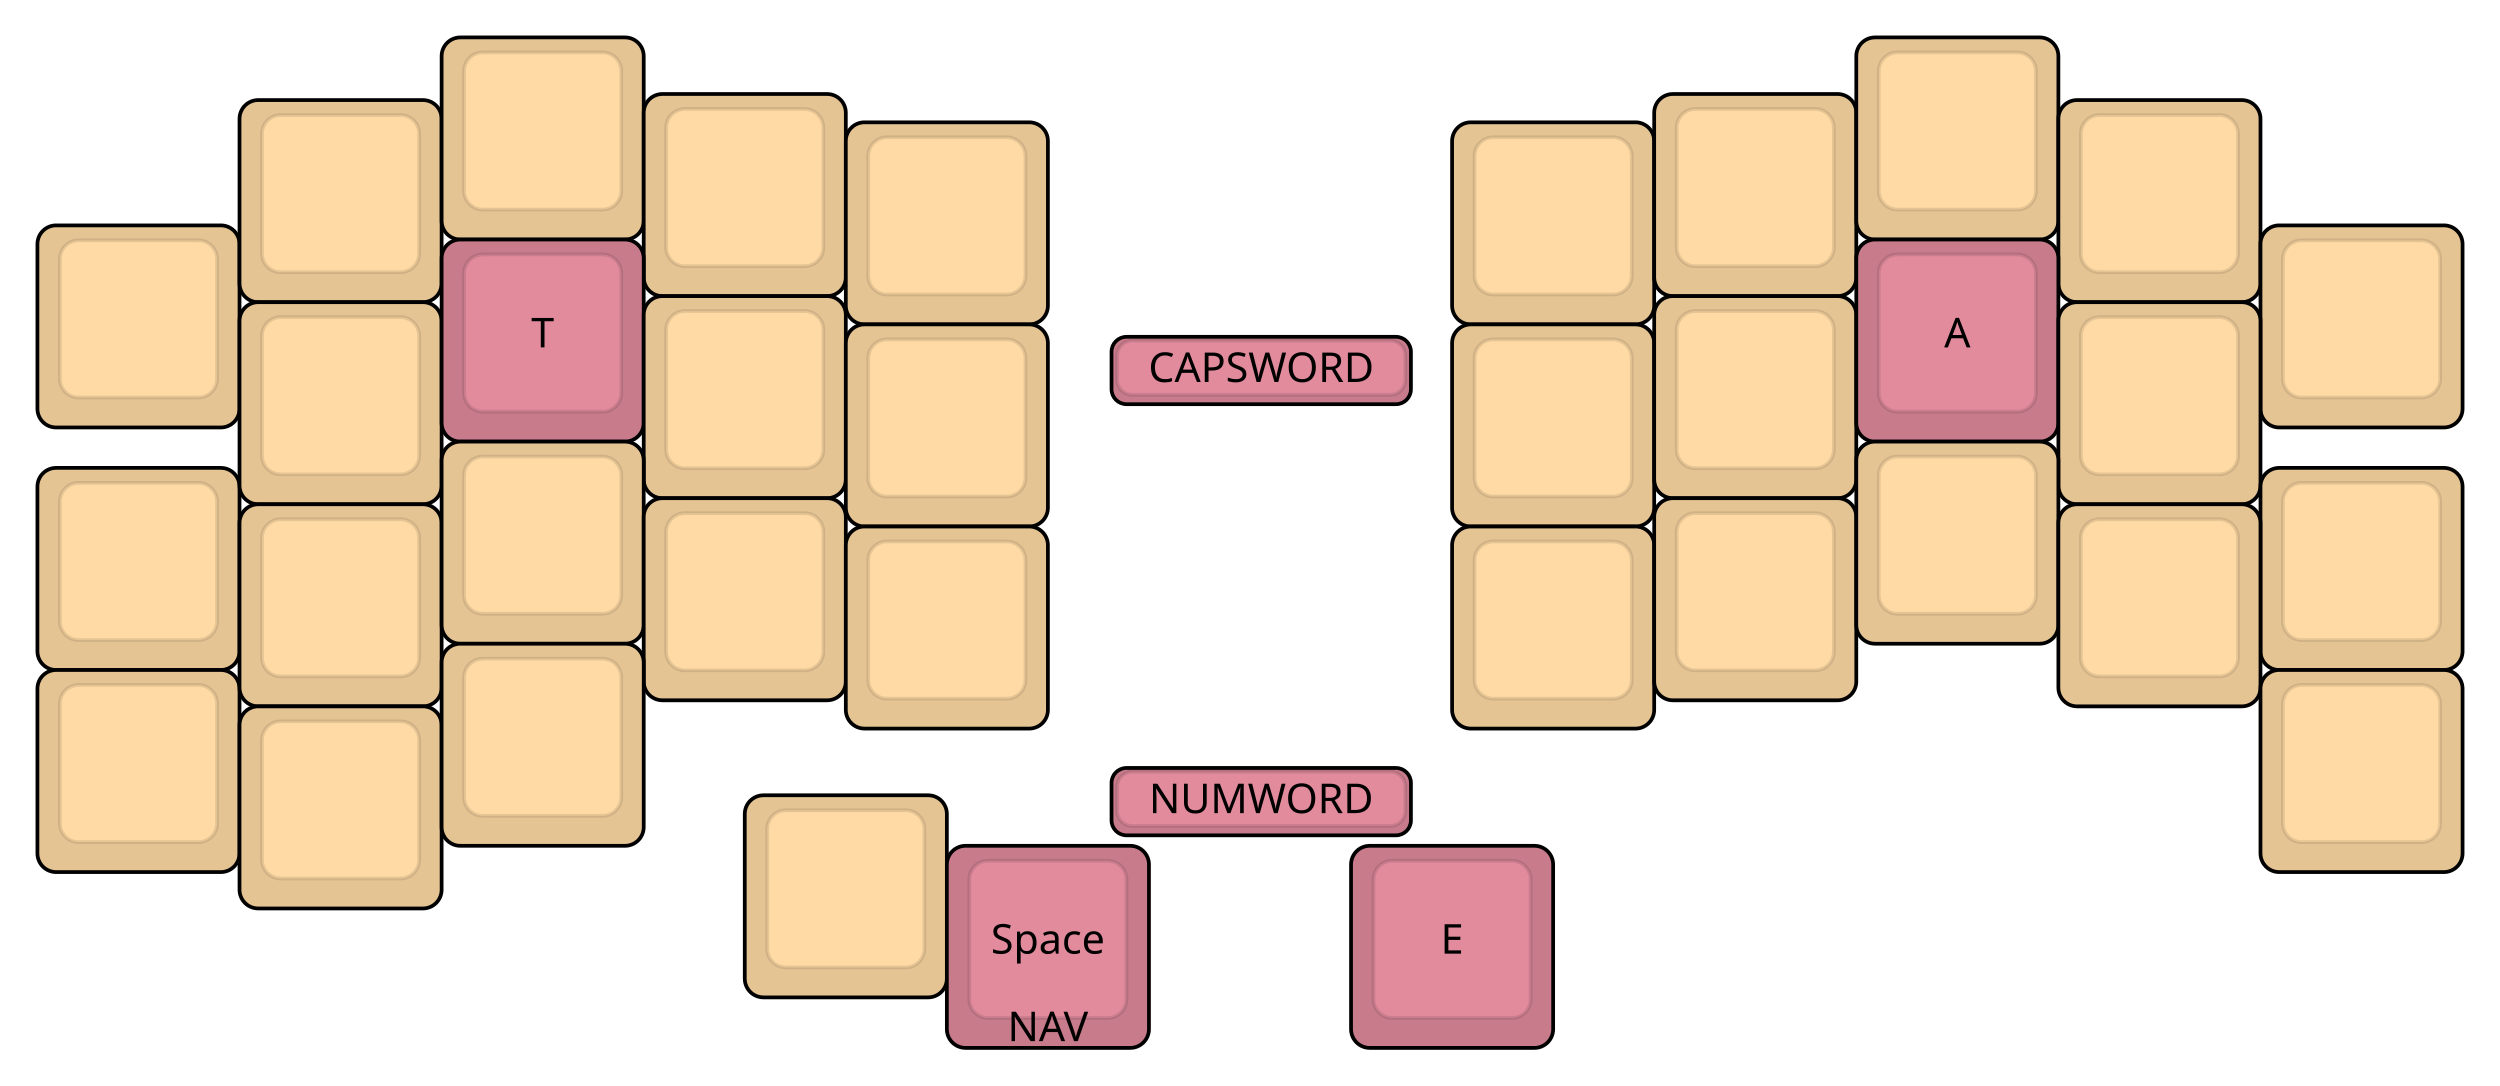
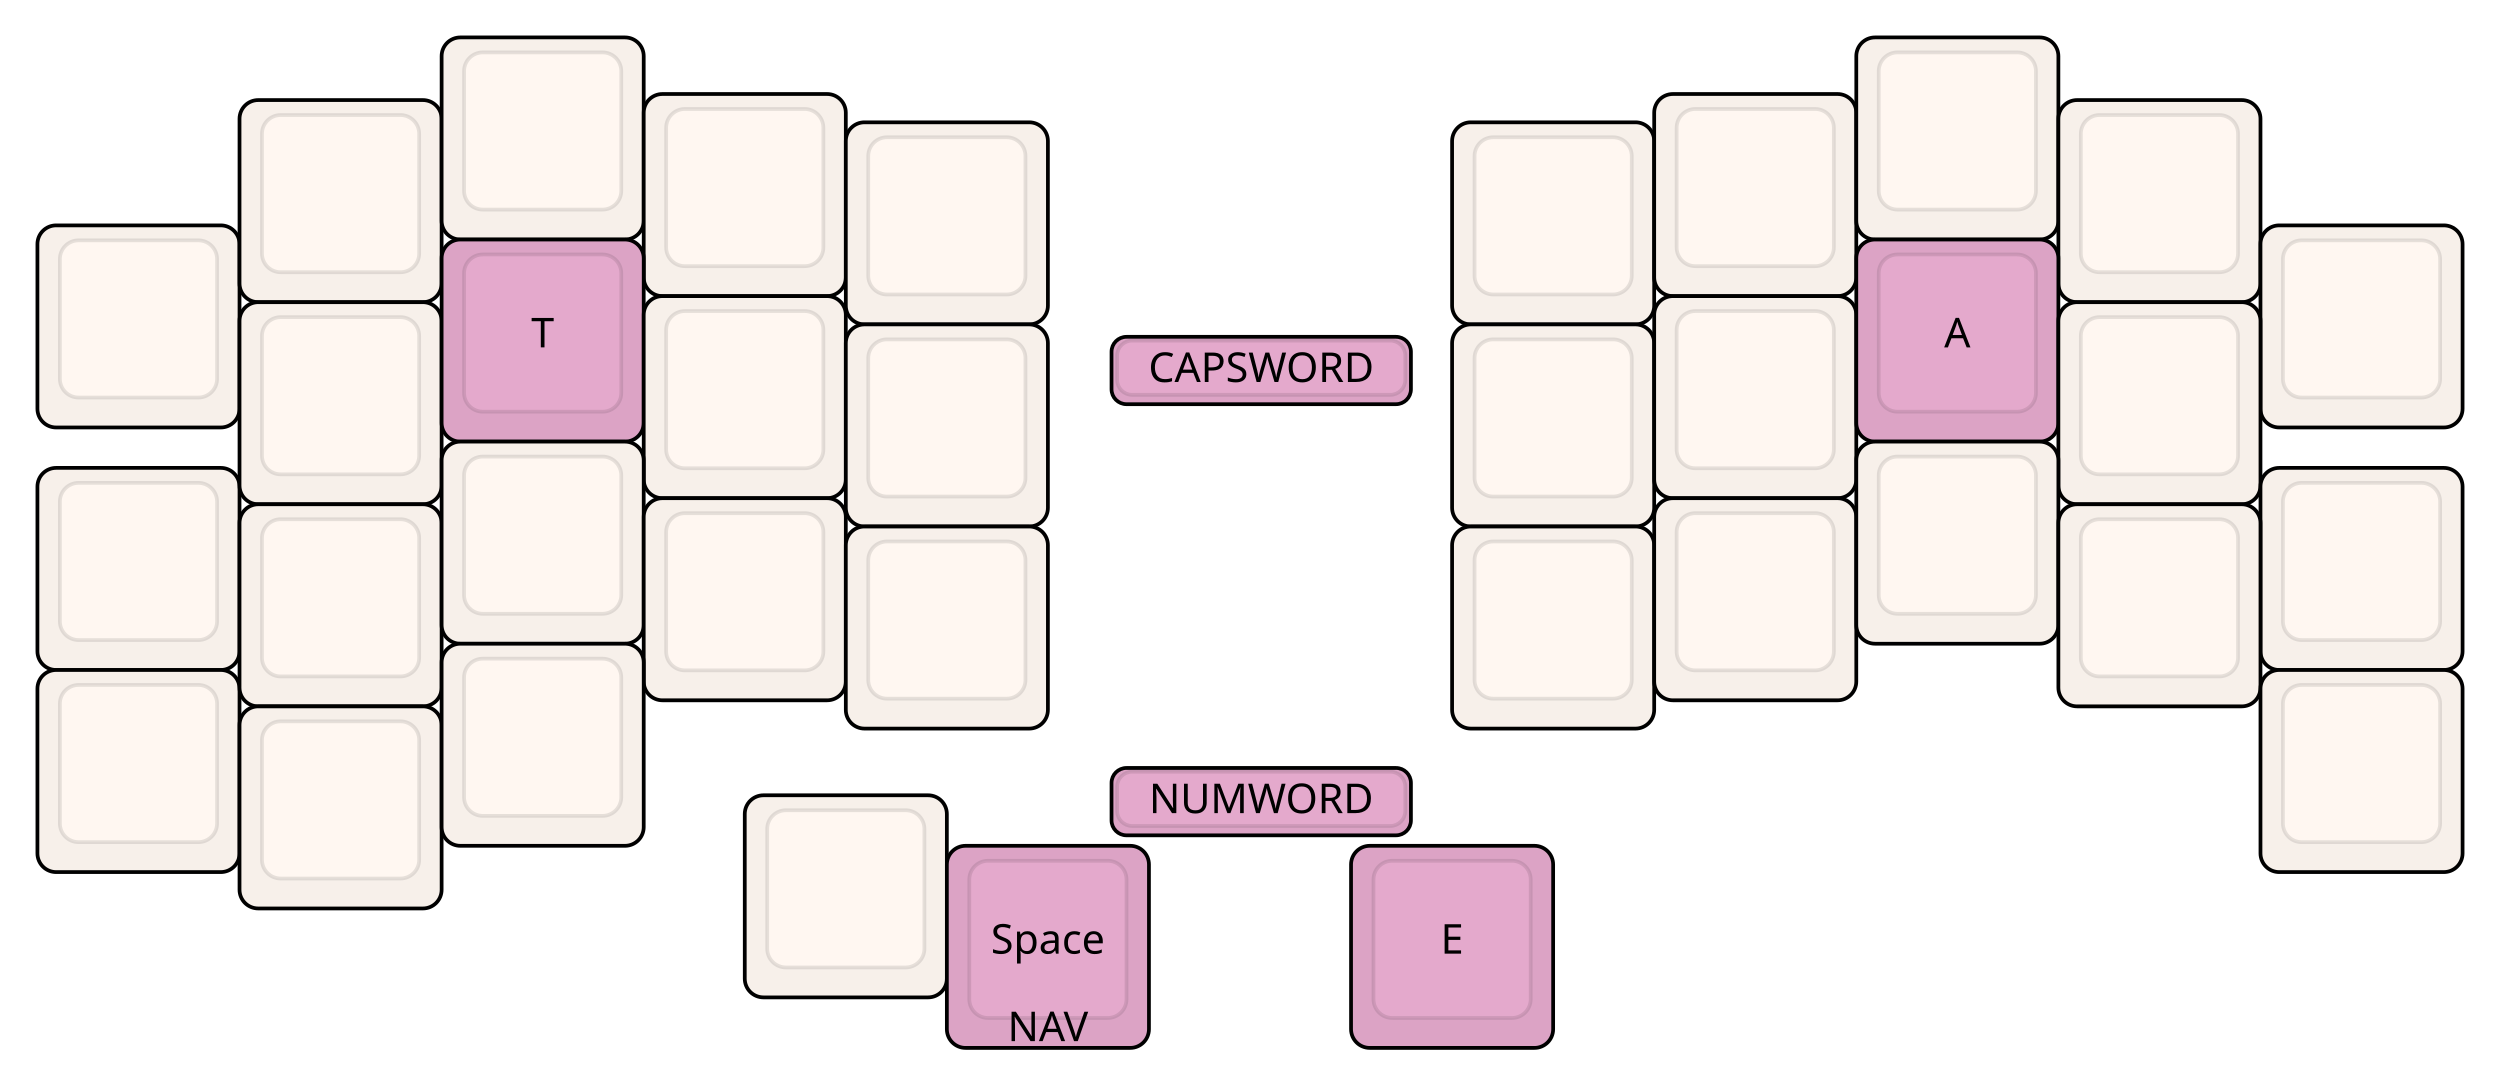
<svg xmlns="http://www.w3.org/2000/svg" width="668px" height="290x" viewBox="0 0 668 290">
  <style type="text/css">
    .keycap .border { stroke: black; stroke-width: 1; }
    .keycap .inner.border { stroke: rgba(0,0,0,.1); }
    .keycap { font-family: sans-serif; font-size: 11px}
    .combo-output { font-family: sans-serif; font-size: 16px}
    .combos .keycap { font-size: 8px}
  </style>
  <g class="keycap combo_background">
-     <rect x="10" y="60.22" width="54" height="54" rx="5" fill="#e5c494" class="outer border" />
-     <rect x="16" y="64.22" width="42" height="42" rx="5" fill="#ffdaa4" class="inner border" />
+     <rect x="10" y="60.22" width="54" height="54" rx="5" fill="#f7f0ea" class="outer border" />
+     <rect x="16" y="64.22" width="42" height="42" rx="5" fill="#fff7f1" class="inner border" />
  </g>
  <g class="keycap combo_background">
-     <rect x="64" y="26.74" width="54" height="54" rx="5" fill="#e5c494" class="outer border" />
-     <rect x="70" y="30.74" width="42" height="42" rx="5" fill="#ffdaa4" class="inner border" />
+     <rect x="64" y="26.74" width="54" height="54" rx="5" fill="#f7f0ea" class="outer border" />
+     <rect x="70" y="30.74" width="42" height="42" rx="5" fill="#fff7f1" class="inner border" />
  </g>
  <g class="keycap combo_background">
-     <rect x="118" y="10" width="54" height="54" rx="5" fill="#e5c494" class="outer border" />
-     <rect x="124" y="14" width="42" height="42" rx="5" fill="#ffdaa4" class="inner border" />
+     <rect x="118" y="10" width="54" height="54" rx="5" fill="#f7f0ea" class="outer border" />
+     <rect x="124" y="14" width="42" height="42" rx="5" fill="#fff7f1" class="inner border" />
  </g>
  <g class="keycap combo_background">
-     <rect x="172" y="25.12" width="54" height="54" rx="5" fill="#e5c494" class="outer border" />
-     <rect x="178" y="29.12" width="42" height="42" rx="5" fill="#ffdaa4" class="inner border" />
+     <rect x="172" y="25.12" width="54" height="54" rx="5" fill="#f7f0ea" class="outer border" />
+     <rect x="178" y="29.12" width="42" height="42" rx="5" fill="#fff7f1" class="inner border" />
  </g>
  <g class="keycap combo_background">
-     <rect x="226" y="32.68" width="54" height="54" rx="5" fill="#e5c494" class="outer border" />
-     <rect x="232" y="36.68" width="42" height="42" rx="5" fill="#ffdaa4" class="inner border" />
+     <rect x="226" y="32.68" width="54" height="54" rx="5" fill="#f7f0ea" class="outer border" />
+     <rect x="232" y="36.68" width="42" height="42" rx="5" fill="#fff7f1" class="inner border" />
  </g>
  <g class="keycap combo_background">
-     <rect x="388" y="32.68" width="54" height="54" rx="5" fill="#e5c494" class="outer border" />
-     <rect x="394" y="36.68" width="42" height="42" rx="5" fill="#ffdaa4" class="inner border" />
+     <rect x="388" y="32.68" width="54" height="54" rx="5" fill="#f7f0ea" class="outer border" />
+     <rect x="394" y="36.68" width="42" height="42" rx="5" fill="#fff7f1" class="inner border" />
  </g>
  <g class="keycap combo_background">
-     <rect x="442" y="25.12" width="54" height="54" rx="5" fill="#e5c494" class="outer border" />
-     <rect x="448" y="29.12" width="42" height="42" rx="5" fill="#ffdaa4" class="inner border" />
+     <rect x="442" y="25.12" width="54" height="54" rx="5" fill="#f7f0ea" class="outer border" />
+     <rect x="448" y="29.12" width="42" height="42" rx="5" fill="#fff7f1" class="inner border" />
  </g>
  <g class="keycap combo_background">
-     <rect x="496" y="10" width="54" height="54" rx="5" fill="#e5c494" class="outer border" />
-     <rect x="502" y="14" width="42" height="42" rx="5" fill="#ffdaa4" class="inner border" />
+     <rect x="496" y="10" width="54" height="54" rx="5" fill="#f7f0ea" class="outer border" />
+     <rect x="502" y="14" width="42" height="42" rx="5" fill="#fff7f1" class="inner border" />
  </g>
  <g class="keycap combo_background">
-     <rect x="550" y="26.74" width="54" height="54" rx="5" fill="#e5c494" class="outer border" />
-     <rect x="556" y="30.74" width="42" height="42" rx="5" fill="#ffdaa4" class="inner border" />
+     <rect x="550" y="26.74" width="54" height="54" rx="5" fill="#f7f0ea" class="outer border" />
+     <rect x="556" y="30.74" width="42" height="42" rx="5" fill="#fff7f1" class="inner border" />
  </g>
  <g class="keycap combo_background">
-     <rect x="604" y="60.22" width="54" height="54" rx="5" fill="#e5c494" class="outer border" />
-     <rect x="610" y="64.22" width="42" height="42" rx="5" fill="#ffdaa4" class="inner border" />
+     <rect x="604" y="60.22" width="54" height="54" rx="5" fill="#f7f0ea" class="outer border" />
+     <rect x="610" y="64.22" width="42" height="42" rx="5" fill="#fff7f1" class="inner border" />
  </g>
  <g class="keycap combo_background">
-     <rect x="10" y="125.02" width="54" height="54" rx="5" fill="#e5c494" class="outer border" />
-     <rect x="16" y="129.02" width="42" height="42" rx="5" fill="#ffdaa4" class="inner border" />
+     <rect x="10" y="125.02" width="54" height="54" rx="5" fill="#f7f0ea" class="outer border" />
+     <rect x="16" y="129.02" width="42" height="42" rx="5" fill="#fff7f1" class="inner border" />
  </g>
  <g class="keycap combo_background">
-     <rect x="64" y="80.74" width="54" height="54" rx="5" fill="#e5c494" class="outer border" />
-     <rect x="70" y="84.74" width="42" height="42" rx="5" fill="#ffdaa4" class="inner border" />
+     <rect x="64" y="80.74" width="54" height="54" rx="5" fill="#f7f0ea" class="outer border" />
+     <rect x="70" y="84.74" width="42" height="42" rx="5" fill="#fff7f1" class="inner border" />
  </g>
  <g class="keycap layer_toggle">
-     <rect x="118" y="64" width="54" height="54" rx="5" fill="#c77b8b" class="outer border" />
-     <rect x="124" y="68" width="42" height="42" rx="5" fill="#e18b9d" class="inner border" />
+     <rect x="118" y="64" width="54" height="54" rx="5" fill="#dca3c5" class="outer border" />
+     <rect x="124" y="68" width="42" height="42" rx="5" fill="#e4a9cc" class="inner border" />
    <text x="145" y="89" text-anchor="middle" dominant-baseline="middle" class="main">
      <tspan x="145" dy="0">T</tspan>
    </text>
  </g>
  <g class="keycap combo_background">
-     <rect x="172" y="79.12" width="54" height="54" rx="5" fill="#e5c494" class="outer border" />
-     <rect x="178" y="83.12" width="42" height="42" rx="5" fill="#ffdaa4" class="inner border" />
+     <rect x="172" y="79.12" width="54" height="54" rx="5" fill="#f7f0ea" class="outer border" />
+     <rect x="178" y="83.12" width="42" height="42" rx="5" fill="#fff7f1" class="inner border" />
  </g>
  <g class="keycap combo_background">
-     <rect x="226" y="86.68" width="54" height="54" rx="5" fill="#e5c494" class="outer border" />
-     <rect x="232" y="90.68" width="42" height="42" rx="5" fill="#ffdaa4" class="inner border" />
+     <rect x="226" y="86.68" width="54" height="54" rx="5" fill="#f7f0ea" class="outer border" />
+     <rect x="232" y="90.68" width="42" height="42" rx="5" fill="#fff7f1" class="inner border" />
  </g>
  <g class="keycap combo_background">
-     <rect x="388" y="86.68" width="54" height="54" rx="5" fill="#e5c494" class="outer border" />
-     <rect x="394" y="90.68" width="42" height="42" rx="5" fill="#ffdaa4" class="inner border" />
+     <rect x="388" y="86.68" width="54" height="54" rx="5" fill="#f7f0ea" class="outer border" />
+     <rect x="394" y="90.68" width="42" height="42" rx="5" fill="#fff7f1" class="inner border" />
  </g>
  <g class="keycap combo_background">
-     <rect x="442" y="79.12" width="54" height="54" rx="5" fill="#e5c494" class="outer border" />
-     <rect x="448" y="83.12" width="42" height="42" rx="5" fill="#ffdaa4" class="inner border" />
+     <rect x="442" y="79.12" width="54" height="54" rx="5" fill="#f7f0ea" class="outer border" />
+     <rect x="448" y="83.12" width="42" height="42" rx="5" fill="#fff7f1" class="inner border" />
  </g>
  <g class="keycap layer_toggle">
-     <rect x="496" y="64" width="54" height="54" rx="5" fill="#c77b8b" class="outer border" />
-     <rect x="502" y="68" width="42" height="42" rx="5" fill="#e18b9d" class="inner border" />
+     <rect x="496" y="64" width="54" height="54" rx="5" fill="#dca3c5" class="outer border" />
+     <rect x="502" y="68" width="42" height="42" rx="5" fill="#e4a9cc" class="inner border" />
    <text x="523" y="89" text-anchor="middle" dominant-baseline="middle" class="main">
      <tspan x="523" dy="0">A</tspan>
    </text>
  </g>
  <g class="keycap combo_background">
-     <rect x="550" y="80.74" width="54" height="54" rx="5" fill="#e5c494" class="outer border" />
-     <rect x="556" y="84.74" width="42" height="42" rx="5" fill="#ffdaa4" class="inner border" />
+     <rect x="550" y="80.74" width="54" height="54" rx="5" fill="#f7f0ea" class="outer border" />
+     <rect x="556" y="84.74" width="42" height="42" rx="5" fill="#fff7f1" class="inner border" />
  </g>
  <g class="keycap combo_background">
-     <rect x="604" y="125.02" width="54" height="54" rx="5" fill="#e5c494" class="outer border" />
-     <rect x="610" y="129.02" width="42" height="42" rx="5" fill="#ffdaa4" class="inner border" />
+     <rect x="604" y="125.02" width="54" height="54" rx="5" fill="#f7f0ea" class="outer border" />
+     <rect x="610" y="129.02" width="42" height="42" rx="5" fill="#fff7f1" class="inner border" />
  </g>
  <g class="keycap combo_background">
-     <rect x="10" y="179.02" width="54" height="54" rx="5" fill="#e5c494" class="outer border" />
-     <rect x="16" y="183.02" width="42" height="42" rx="5" fill="#ffdaa4" class="inner border" />
+     <rect x="10" y="179.02" width="54" height="54" rx="5" fill="#f7f0ea" class="outer border" />
+     <rect x="16" y="183.02" width="42" height="42" rx="5" fill="#fff7f1" class="inner border" />
  </g>
  <g class="keycap combo_background">
-     <rect x="64" y="134.74" width="54" height="54" rx="5" fill="#e5c494" class="outer border" />
-     <rect x="70" y="138.74" width="42" height="42" rx="5" fill="#ffdaa4" class="inner border" />
+     <rect x="64" y="134.74" width="54" height="54" rx="5" fill="#f7f0ea" class="outer border" />
+     <rect x="70" y="138.74" width="42" height="42" rx="5" fill="#fff7f1" class="inner border" />
  </g>
  <g class="keycap combo_background">
-     <rect x="118" y="118" width="54" height="54" rx="5" fill="#e5c494" class="outer border" />
-     <rect x="124" y="122" width="42" height="42" rx="5" fill="#ffdaa4" class="inner border" />
+     <rect x="118" y="118" width="54" height="54" rx="5" fill="#f7f0ea" class="outer border" />
+     <rect x="124" y="122" width="42" height="42" rx="5" fill="#fff7f1" class="inner border" />
  </g>
  <g class="keycap combo_background">
-     <rect x="172" y="133.12" width="54" height="54" rx="5" fill="#e5c494" class="outer border" />
-     <rect x="178" y="137.12" width="42" height="42" rx="5" fill="#ffdaa4" class="inner border" />
+     <rect x="172" y="133.12" width="54" height="54" rx="5" fill="#f7f0ea" class="outer border" />
+     <rect x="178" y="137.12" width="42" height="42" rx="5" fill="#fff7f1" class="inner border" />
  </g>
  <g class="keycap combo_background">
-     <rect x="226" y="140.68" width="54" height="54" rx="5" fill="#e5c494" class="outer border" />
-     <rect x="232" y="144.68" width="42" height="42" rx="5" fill="#ffdaa4" class="inner border" />
+     <rect x="226" y="140.68" width="54" height="54" rx="5" fill="#f7f0ea" class="outer border" />
+     <rect x="232" y="144.68" width="42" height="42" rx="5" fill="#fff7f1" class="inner border" />
  </g>
  <g class="keycap combo_background">
-     <rect x="388" y="140.68" width="54" height="54" rx="5" fill="#e5c494" class="outer border" />
-     <rect x="394" y="144.68" width="42" height="42" rx="5" fill="#ffdaa4" class="inner border" />
+     <rect x="388" y="140.68" width="54" height="54" rx="5" fill="#f7f0ea" class="outer border" />
+     <rect x="394" y="144.68" width="42" height="42" rx="5" fill="#fff7f1" class="inner border" />
  </g>
  <g class="keycap combo_background">
-     <rect x="442" y="133.12" width="54" height="54" rx="5" fill="#e5c494" class="outer border" />
-     <rect x="448" y="137.12" width="42" height="42" rx="5" fill="#ffdaa4" class="inner border" />
+     <rect x="442" y="133.12" width="54" height="54" rx="5" fill="#f7f0ea" class="outer border" />
+     <rect x="448" y="137.12" width="42" height="42" rx="5" fill="#fff7f1" class="inner border" />
  </g>
  <g class="keycap combo_background">
-     <rect x="496" y="118" width="54" height="54" rx="5" fill="#e5c494" class="outer border" />
-     <rect x="502" y="122" width="42" height="42" rx="5" fill="#ffdaa4" class="inner border" />
+     <rect x="496" y="118" width="54" height="54" rx="5" fill="#f7f0ea" class="outer border" />
+     <rect x="502" y="122" width="42" height="42" rx="5" fill="#fff7f1" class="inner border" />
  </g>
  <g class="keycap combo_background">
-     <rect x="550" y="134.74" width="54" height="54" rx="5" fill="#e5c494" class="outer border" />
-     <rect x="556" y="138.74" width="42" height="42" rx="5" fill="#ffdaa4" class="inner border" />
+     <rect x="550" y="134.74" width="54" height="54" rx="5" fill="#f7f0ea" class="outer border" />
+     <rect x="556" y="138.74" width="42" height="42" rx="5" fill="#fff7f1" class="inner border" />
  </g>
  <g class="keycap combo_background">
-     <rect x="604" y="179.02" width="54" height="54" rx="5" fill="#e5c494" class="outer border" />
-     <rect x="610" y="183.02" width="42" height="42" rx="5" fill="#ffdaa4" class="inner border" />
+     <rect x="604" y="179.02" width="54" height="54" rx="5" fill="#f7f0ea" class="outer border" />
+     <rect x="610" y="183.02" width="42" height="42" rx="5" fill="#fff7f1" class="inner border" />
  </g>
  <g class="keycap combo_background">
-     <rect x="64" y="188.74" width="54" height="54" rx="5" fill="#e5c494" class="outer border" />
-     <rect x="70" y="192.74" width="42" height="42" rx="5" fill="#ffdaa4" class="inner border" />
+     <rect x="64" y="188.74" width="54" height="54" rx="5" fill="#f7f0ea" class="outer border" />
+     <rect x="70" y="192.74" width="42" height="42" rx="5" fill="#fff7f1" class="inner border" />
  </g>
  <g class="keycap combo_background">
-     <rect x="118" y="172" width="54" height="54" rx="5" fill="#e5c494" class="outer border" />
-     <rect x="124" y="176" width="42" height="42" rx="5" fill="#ffdaa4" class="inner border" />
+     <rect x="118" y="172" width="54" height="54" rx="5" fill="#f7f0ea" class="outer border" />
+     <rect x="124" y="176" width="42" height="42" rx="5" fill="#fff7f1" class="inner border" />
  </g>
  <g class="keycap combo_background">
-     <rect x="199" y="212.5" width="54" height="54" rx="5" fill="#e5c494" class="outer border" />
-     <rect x="205" y="216.5" width="42" height="42" rx="5" fill="#ffdaa4" class="inner border" />
+     <rect x="199" y="212.5" width="54" height="54" rx="5" fill="#f7f0ea" class="outer border" />
+     <rect x="205" y="216.5" width="42" height="42" rx="5" fill="#fff7f1" class="inner border" />
  </g>
  <g class="keycap layer_toggle">
-     <rect x="253" y="226" width="54" height="54" rx="5" fill="#c77b8b" class="outer border" />
-     <rect x="259" y="230" width="42" height="42" rx="5" fill="#e18b9d" class="inner border" />
+     <rect x="253" y="226" width="54" height="54" rx="5" fill="#dca3c5" class="outer border" />
+     <rect x="259" y="230" width="42" height="42" rx="5" fill="#e4a9cc" class="inner border" />
    <text x="280" y="251" text-anchor="middle" dominant-baseline="middle" class="main">
      <tspan x="280" dy="0">Space</tspan>
    </text>
    <text x="280" y="278.2" text-anchor="middle" class="sub">NAV</text>
  </g>
  <g class="keycap layer_toggle">
-     <rect x="361" y="226" width="54" height="54" rx="5" fill="#c77b8b" class="outer border" />
-     <rect x="367" y="230" width="42" height="42" rx="5" fill="#e18b9d" class="inner border" />
+     <rect x="361" y="226" width="54" height="54" rx="5" fill="#dca3c5" class="outer border" />
+     <rect x="367" y="230" width="42" height="42" rx="5" fill="#e4a9cc" class="inner border" />
    <text x="388" y="251" text-anchor="middle" dominant-baseline="middle" class="main">
      <tspan x="388" dy="0">E</tspan>
    </text>
  </g>
  <g class="keycap layer_toggle">
-     <rect x="297" y="90" width="80" height="18" rx="4" fill="#c77b8b" class="outer border" />
-     <rect x="298.5" y="91" width="77" height="14.5" rx="4" fill="#e18b9d" class="inner border" />
+     <rect x="297" y="90" width="80" height="18" rx="4" fill="#dca3c5" class="outer border" />
+     <rect x="298.5" y="91" width="77" height="14.5" rx="4" fill="#e4a9cc" class="inner border" />
    <text x="337" y="98.25" text-anchor="middle" dominant-baseline="middle" class="main">
      <tspan x="337" dy="0">CAPSWORD</tspan>
    </text>
  </g>
  <g class="keycap layer_toggle">
-     <rect x="297" y="205.2" width="80" height="18" rx="4" fill="#c77b8b" class="outer border" />
-     <rect x="298.5" y="206.2" width="77" height="14.5" rx="4" fill="#e18b9d" class="inner border" />
+     <rect x="297" y="205.2" width="80" height="18" rx="4" fill="#dca3c5" class="outer border" />
+     <rect x="298.5" y="206.2" width="77" height="14.5" rx="4" fill="#e4a9cc" class="inner border" />
    <text x="337" y="213.45" text-anchor="middle" dominant-baseline="middle" class="main">
      <tspan x="337" dy="0">NUMWORD</tspan>
    </text>
  </g>
</svg>
